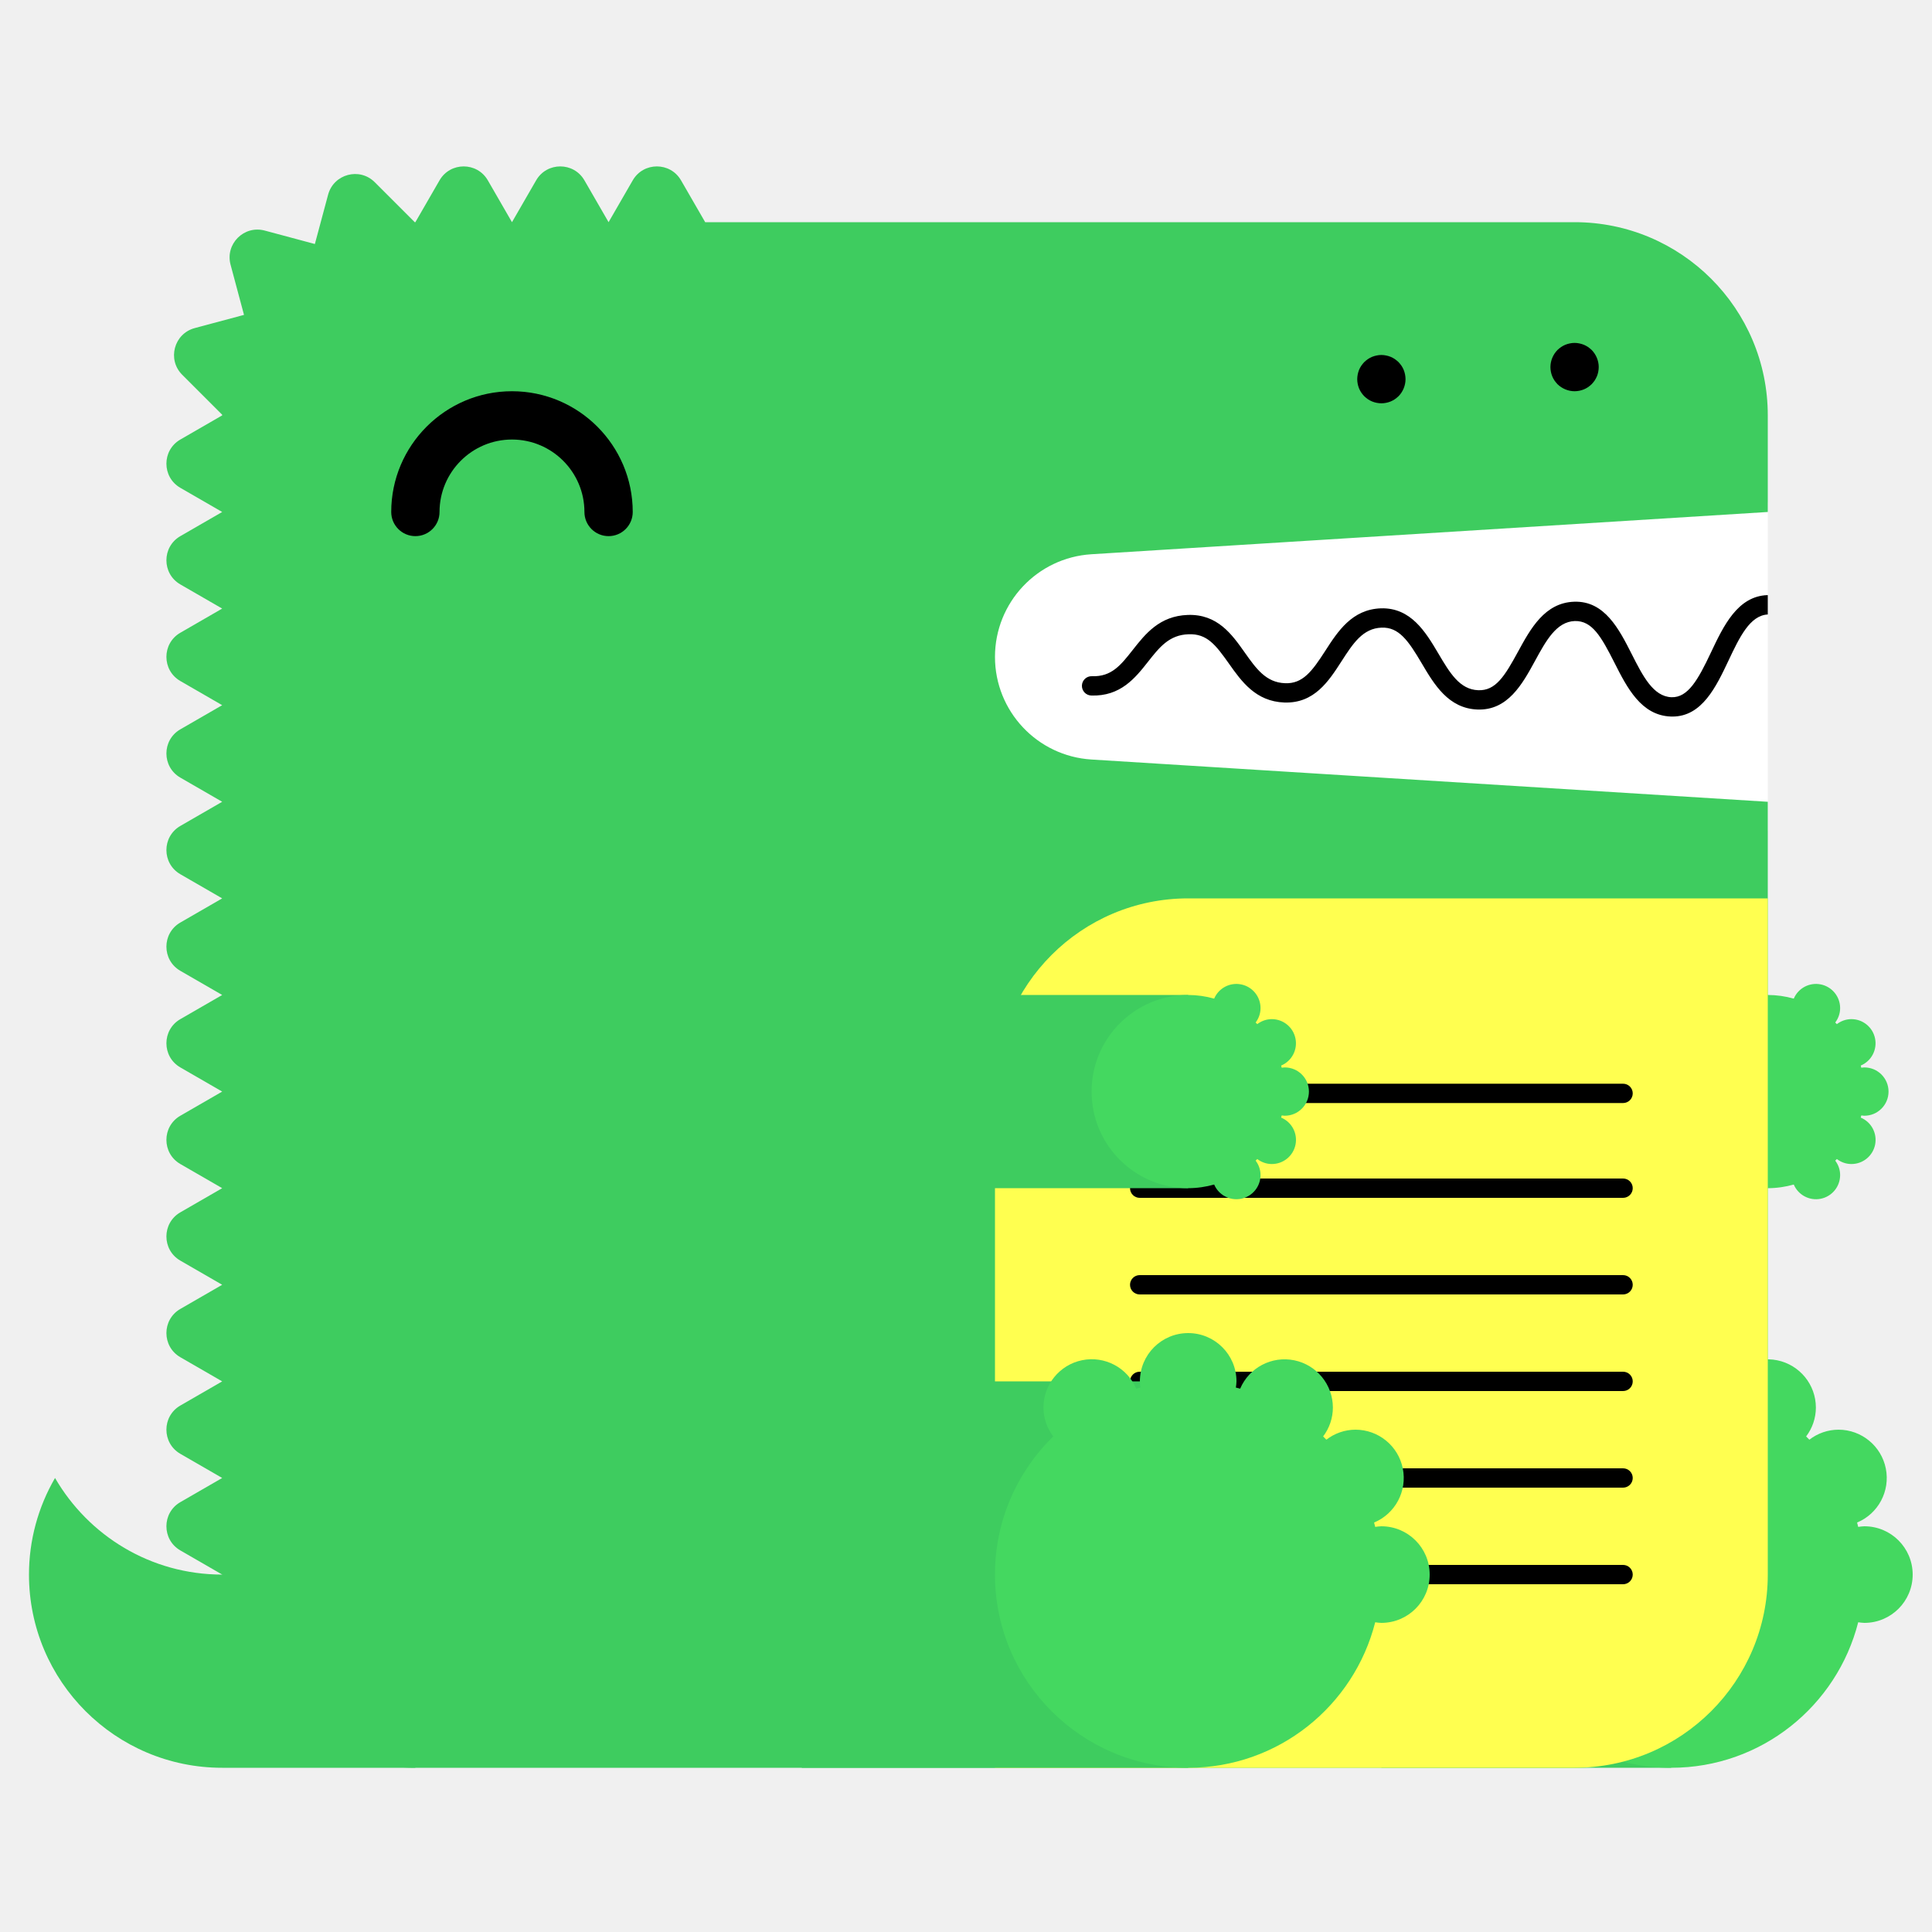
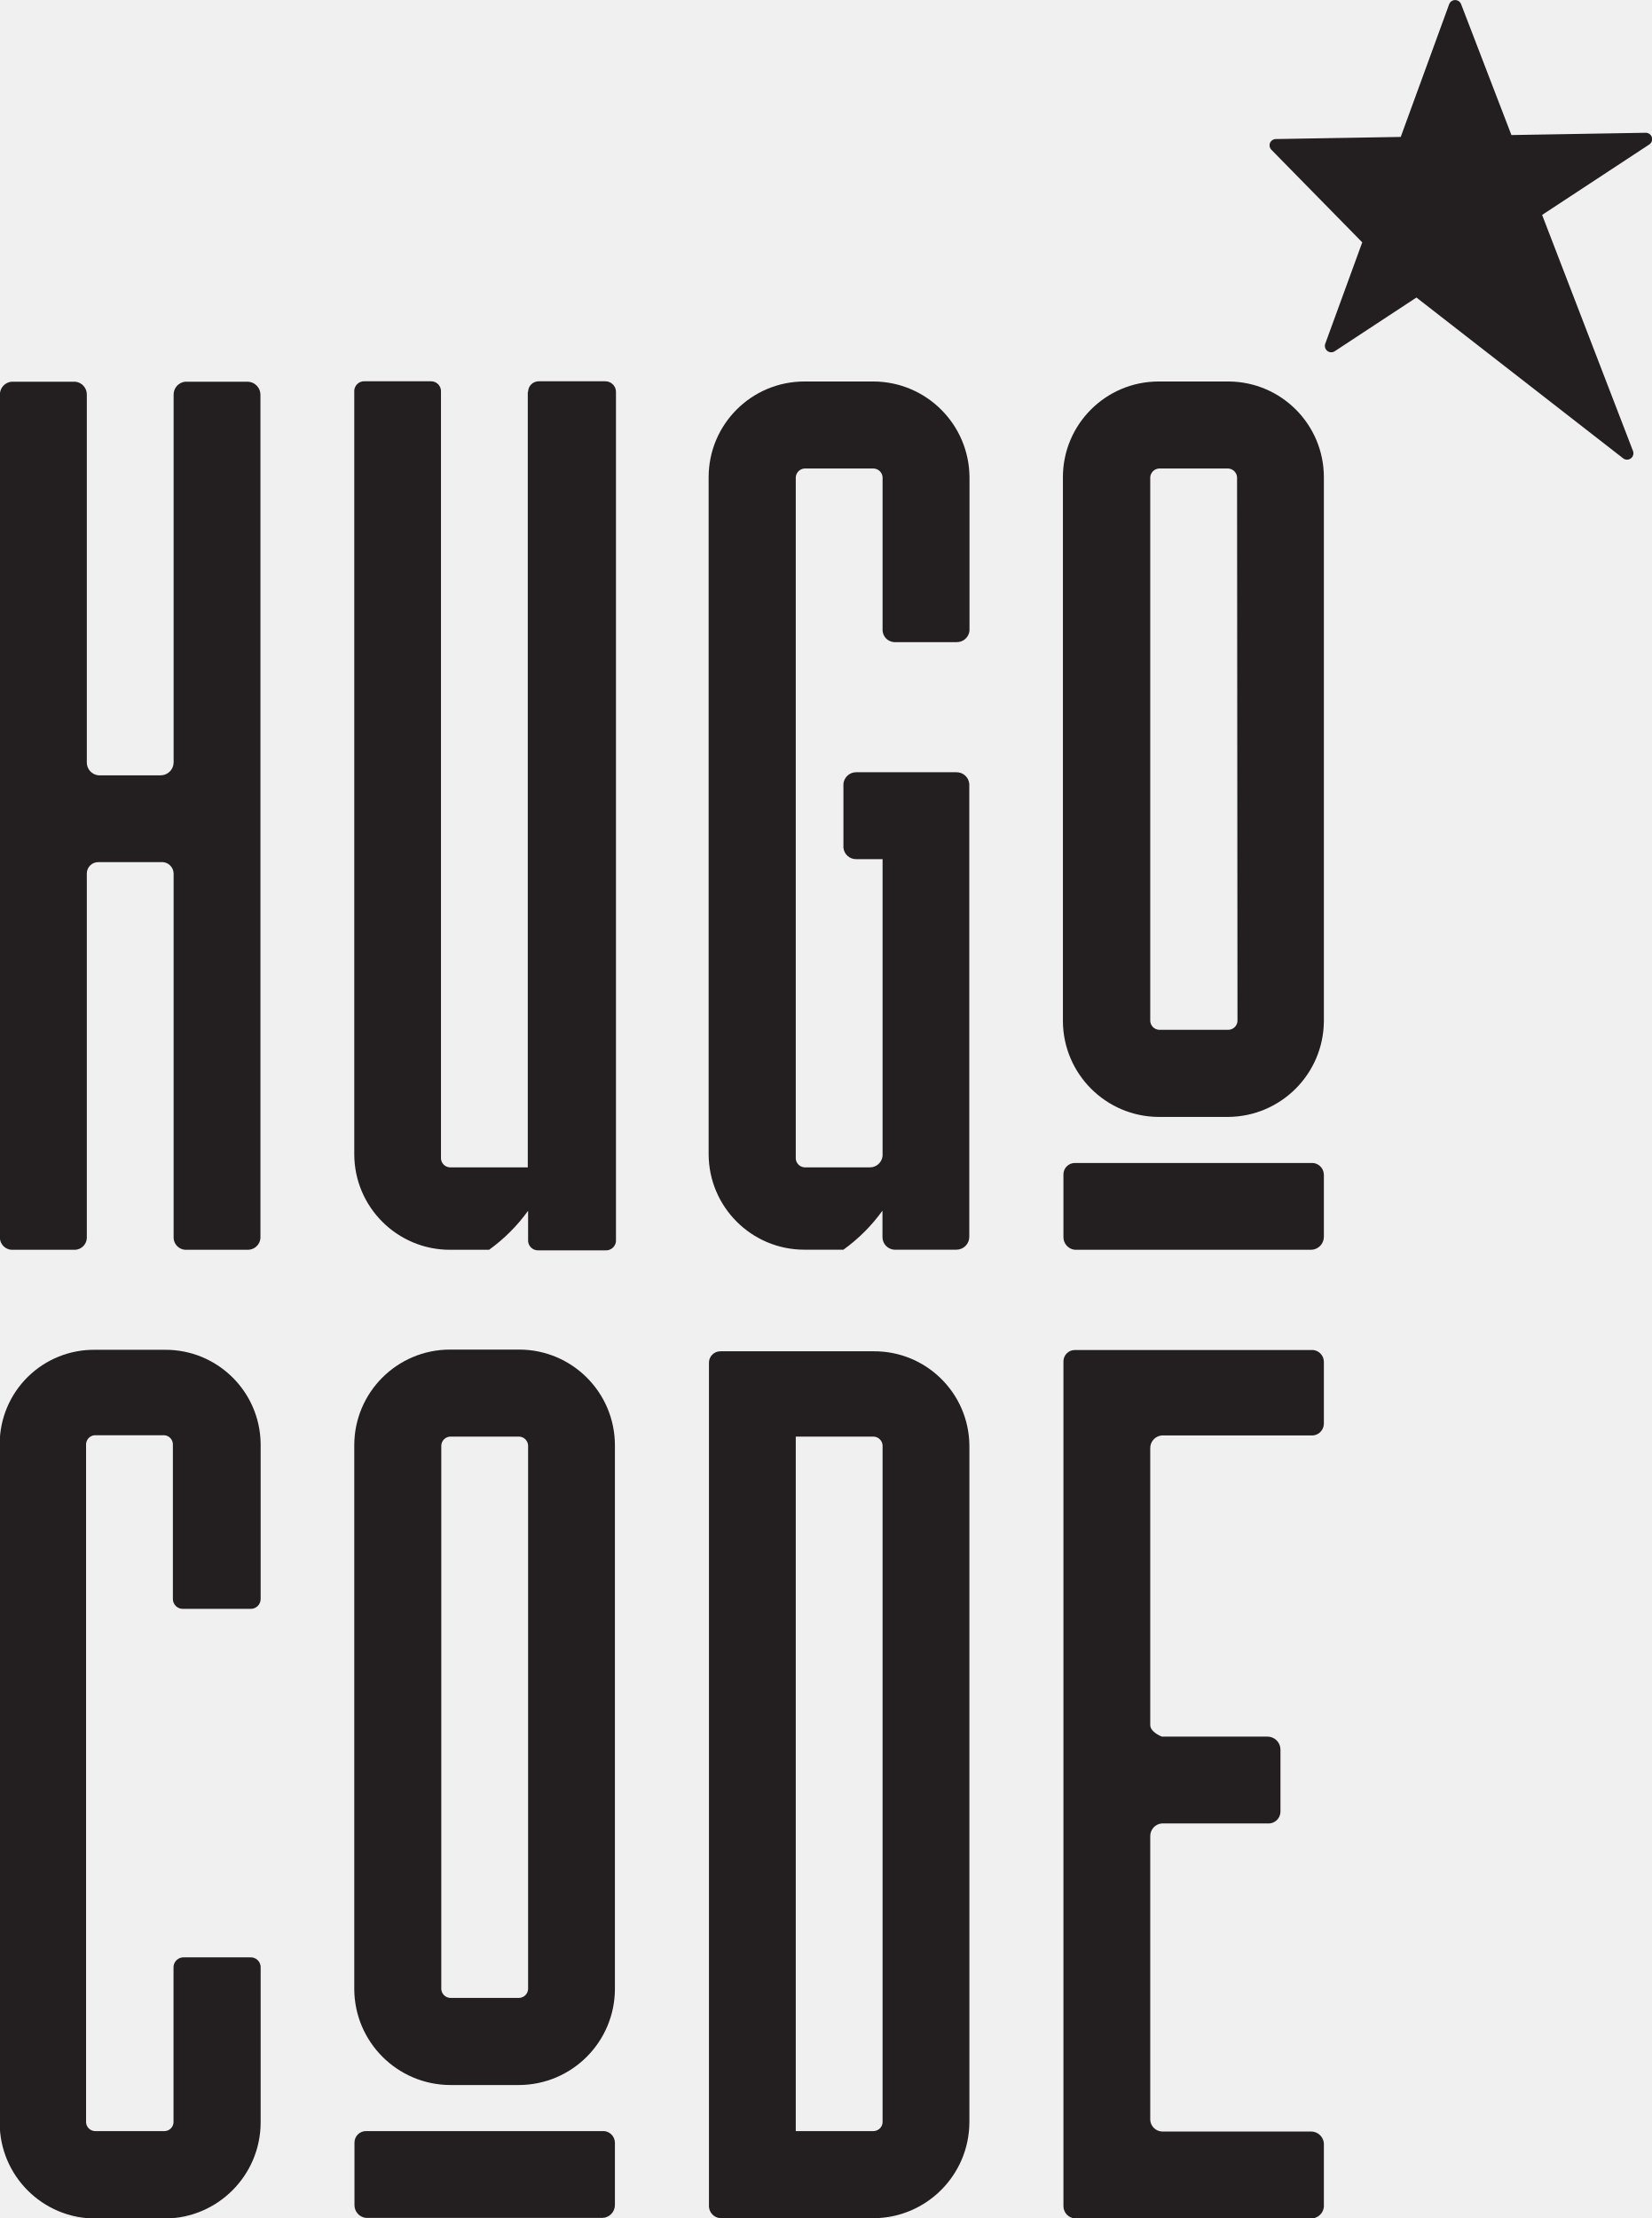
- <svg xmlns="http://www.w3.org/2000/svg" width="200" height="200" viewBox="0 0 200 200">
-   <g fill="none" fill-rule="evenodd">
-     <path fill="#FFF" d="M99 52h84v34H99z" />
-     <path d="M23 163c-7.398 0-13.843-4.027-17.303-10A19.886 19.886 0 0 0 3 163c0 11.046 8.954 20 20 20h20v-20H23z" fill="#3ECC5F" />
-     <path d="M112.98 57.376L183 53V43c0-11.046-8.954-20-20-20H73l-2.5-4.33c-1.112-1.925-3.889-1.925-5 0L63 23l-2.5-4.33c-1.111-1.925-3.889-1.925-5 0L53 23l-2.5-4.33c-1.111-1.925-3.889-1.925-5 0L43 23c-.022 0-.042.003-.065.003l-4.142-4.141c-1.57-1.571-4.252-.853-4.828 1.294l-1.369 5.104-5.192-1.392c-2.148-.575-4.111 1.389-3.535 3.536l1.39 5.193-5.102 1.367c-2.148.576-2.867 3.259-1.296 4.83l4.142 4.142c0 .021-.003.042-.003.064l-4.33 2.5c-1.925 1.111-1.925 3.889 0 5L23 53l-4.33 2.5c-1.925 1.111-1.925 3.889 0 5L23 63l-4.33 2.5c-1.925 1.111-1.925 3.889 0 5L23 73l-4.33 2.5c-1.925 1.111-1.925 3.889 0 5L23 83l-4.33 2.5c-1.925 1.111-1.925 3.889 0 5L23 93l-4.33 2.5c-1.925 1.111-1.925 3.889 0 5L23 103l-4.33 2.5c-1.925 1.111-1.925 3.889 0 5L23 113l-4.33 2.5c-1.925 1.111-1.925 3.889 0 5L23 123l-4.33 2.5c-1.925 1.111-1.925 3.889 0 5L23 133l-4.33 2.5c-1.925 1.111-1.925 3.889 0 5L23 143l-4.33 2.5c-1.925 1.111-1.925 3.889 0 5L23 153l-4.33 2.5c-1.925 1.111-1.925 3.889 0 5L23 163c0 11.046 8.954 20 20 20h120c11.046 0 20-8.954 20-20V83l-70.02-4.376A10.645 10.645 0 0 1 103 68c0-5.621 4.37-10.273 9.98-10.624" fill="#3ECC5F" />
-     <path fill="#3ECC5F" d="M143 183h30v-40h-30z" />
-     <path d="M193 158c-.219 0-.428.037-.639.064-.038-.15-.074-.301-.116-.451A5 5 0 0 0 190.32 148a4.96 4.96 0 0 0-3.016 1.036 26.531 26.531 0 0 0-.335-.336 4.955 4.955 0 0 0 1.011-2.987 5 5 0 0 0-9.599-1.959c-.148-.042-.297-.077-.445-.115.027-.211.064-.42.064-.639a5 5 0 0 0-5-5 5 5 0 0 0-5 5c0 .219.037.428.064.639-.148.038-.297.073-.445.115a4.998 4.998 0 0 0-9.599 1.959c0 1.125.384 2.151 1.011 2.987-3.717 3.632-6.031 8.693-6.031 14.3 0 11.046 8.954 20 20 20 9.339 0 17.16-6.41 19.361-15.064.211.027.42.064.639.064a5 5 0 0 0 5-5 5 5 0 0 0-5-5" fill="#44D860" />
-     <path fill="#3ECC5F" d="M153 123h30v-20h-30z" />
-     <path d="M193 115.5a2.5 2.5 0 1 0 0-5c-.109 0-.214.019-.319.032-.02-.075-.037-.15-.058-.225a2.501 2.501 0 0 0-.963-4.807c-.569 0-1.088.197-1.508.518a6.653 6.653 0 0 0-.168-.168c.314-.417.506-.931.506-1.494a2.5 2.5 0 0 0-4.8-.979A9.987 9.987 0 0 0 183 103c-5.522 0-10 4.478-10 10s4.478 10 10 10c.934 0 1.833-.138 2.69-.377a2.5 2.5 0 0 0 4.8-.979c0-.563-.192-1.077-.506-1.494.057-.055.113-.111.168-.168.42.321.939.518 1.508.518a2.5 2.5 0 0 0 .963-4.807c.021-.074.038-.15.058-.225.105.013.21.032.319.032" fill="#44D860" />
-     <path d="M63 55.5a2.5 2.5 0 0 1-2.5-2.5c0-4.136-3.364-7.5-7.5-7.5s-7.5 3.364-7.5 7.5a2.5 2.5 0 1 1-5 0c0-6.893 5.607-12.5 12.5-12.5S65.5 46.107 65.5 53a2.5 2.5 0 0 1-2.5 2.5" fill="#000" />
-     <path d="M103 183h60c11.046 0 20-8.954 20-20V93h-60c-11.046 0-20 8.954-20 20v70z" fill="#FFFF50" />
-     <path d="M168.02 124h-50.04a1 1 0 1 1 0-2h50.04a1 1 0 1 1 0 2m0 20h-50.04a1 1 0 1 1 0-2h50.04a1 1 0 1 1 0 2m0 20h-50.04a1 1 0 1 1 0-2h50.04a1 1 0 1 1 0 2m0-49.814h-50.04a1 1 0 1 1 0-2h50.04a1 1 0 1 1 0 2m0 19.814h-50.04a1 1 0 1 1 0-2h50.04a1 1 0 1 1 0 2m0 20h-50.04a1 1 0 1 1 0-2h50.04a1 1 0 1 1 0 2M183 61.611c-.012 0-.022-.006-.034-.005-3.09.105-4.552 3.196-5.842 5.923-1.346 2.85-2.387 4.703-4.093 4.647-1.889-.068-2.969-2.202-4.113-4.46-1.314-2.594-2.814-5.536-5.963-5.426-3.046.104-4.513 2.794-5.807 5.167-1.377 2.528-2.314 4.065-4.121 3.994-1.927-.07-2.951-1.805-4.136-3.813-1.321-2.236-2.848-4.75-5.936-4.664-2.994.103-4.465 2.385-5.763 4.4-1.373 2.13-2.335 3.428-4.165 3.351-1.973-.07-2.992-1.51-4.171-3.177-1.324-1.873-2.816-3.993-5.895-3.89-2.928.1-4.399 1.97-5.696 3.618-1.232 1.564-2.194 2.802-4.229 2.724a1 1 0 0 0-.072 2c3.017.101 4.545-1.8 5.872-3.487 1.177-1.496 2.193-2.787 4.193-2.855 1.926-.082 2.829 1.115 4.195 3.045 1.297 1.834 2.769 3.914 5.731 4.021 3.103.104 4.596-2.215 5.918-4.267 1.182-1.834 2.202-3.417 4.15-3.484 1.793-.067 2.769 1.35 4.145 3.681 1.297 2.197 2.766 4.686 5.787 4.796 3.125.108 4.634-2.62 5.949-5.035 1.139-2.088 2.214-4.06 4.119-4.126 1.793-.042 2.728 1.595 4.111 4.33 1.292 2.553 2.757 5.445 5.825 5.556l.169.003c3.064 0 4.518-3.075 5.805-5.794 1.139-2.41 2.217-4.68 4.067-4.773v-2z" fill="#000" />
-     <path fill="#3ECC5F" d="M83 183h40v-40H83z" />
-     <path d="M143 158c-.219 0-.428.037-.639.064-.038-.15-.074-.301-.116-.451A5 5 0 0 0 140.32 148a4.96 4.96 0 0 0-3.016 1.036 26.531 26.531 0 0 0-.335-.336 4.955 4.955 0 0 0 1.011-2.987 5 5 0 0 0-9.599-1.959c-.148-.042-.297-.077-.445-.115.027-.211.064-.42.064-.639a5 5 0 0 0-5-5 5 5 0 0 0-5 5c0 .219.037.428.064.639-.148.038-.297.073-.445.115a4.998 4.998 0 0 0-9.599 1.959c0 1.125.384 2.151 1.011 2.987-3.717 3.632-6.031 8.693-6.031 14.3 0 11.046 8.954 20 20 20 9.339 0 17.16-6.41 19.361-15.064.211.027.42.064.639.064a5 5 0 0 0 5-5 5 5 0 0 0-5-5" fill="#44D860" />
-     <path fill="#3ECC5F" d="M83 123h40v-20H83z" />
-     <path d="M133 115.5a2.5 2.5 0 1 0 0-5c-.109 0-.214.019-.319.032-.02-.075-.037-.15-.058-.225a2.501 2.501 0 0 0-.963-4.807c-.569 0-1.088.197-1.508.518a6.653 6.653 0 0 0-.168-.168c.314-.417.506-.931.506-1.494a2.5 2.5 0 0 0-4.8-.979A9.987 9.987 0 0 0 123 103c-5.522 0-10 4.478-10 10s4.478 10 10 10c.934 0 1.833-.138 2.69-.377a2.5 2.5 0 0 0 4.8-.979c0-.563-.192-1.077-.506-1.494.057-.055.113-.111.168-.168.42.321.939.518 1.508.518a2.5 2.5 0 0 0 .963-4.807c.021-.074.038-.15.058-.225.105.013.21.032.319.032" fill="#44D860" />
-     <path d="M143 41.75c-.16 0-.33-.02-.49-.05a2.52 2.52 0 0 1-.47-.14c-.15-.06-.29-.14-.431-.23-.13-.09-.259-.2-.38-.31-.109-.12-.219-.24-.309-.38s-.17-.28-.231-.43a2.619 2.619 0 0 1-.189-.96c0-.16.02-.33.05-.49.03-.16.08-.31.139-.47.061-.15.141-.29.231-.43.09-.13.2-.26.309-.38.121-.11.25-.22.38-.31.141-.09.281-.17.431-.23.149-.06.31-.11.47-.14.32-.07.65-.07.98 0 .159.03.32.08.47.14.149.06.29.14.43.23.13.09.259.2.38.31.11.12.22.25.31.38.09.14.17.28.23.43.06.16.11.31.14.47.029.16.05.33.05.49 0 .66-.271 1.31-.73 1.77-.121.11-.25.22-.38.31-.14.09-.281.17-.43.23a2.565 2.565 0 0 1-.96.19m20-1.25c-.66 0-1.3-.27-1.771-.73a3.802 3.802 0 0 1-.309-.38c-.09-.14-.17-.28-.231-.43a2.619 2.619 0 0 1-.189-.96c0-.66.27-1.3.729-1.77.121-.11.25-.22.38-.31.141-.09.281-.17.431-.23.149-.06.31-.11.47-.14.32-.07.66-.07.98 0 .159.03.32.08.47.14.149.06.29.14.43.23.13.09.259.2.38.31.459.47.73 1.11.73 1.77 0 .16-.021.33-.05.49-.03.16-.08.32-.14.47-.07.15-.14.29-.23.43-.09.13-.2.26-.31.38-.121.11-.25.22-.38.31-.14.09-.281.17-.43.23a2.565 2.565 0 0 1-.96.19" fill="#000" />
-   </g>
+ <svg xmlns="http://www.w3.org/2000/svg" id="aafdfc49-b4b4-4d19-8bdc-870b25d80905" data-name="logo1" viewBox="0 0 155.27 208.49">
+   <defs>
+     <style>.e4de5ef4-963c-499b-8977-af03624a03e6{fill:#231f20;}</style>
+   </defs>
+   <path class="e4de5ef4-963c-499b-8977-af03624a03e6" d="M119.82,177.66V143.12a1.21,1.21,0,0,1,1.09-1.23h5.85a1.22,1.22,0,0,1,1.22,1.23v79.29a1.19,1.19,0,0,1-1.22,1.08h-5.85a1.17,1.17,0,0,1-1.09-1.08V188.13a1.1,1.1,0,0,0-1.22-1.08h-5.85a1.07,1.07,0,0,0-1.09,1.08v34.28a1.16,1.16,0,0,1-1.08,1.08h-6a1.17,1.17,0,0,1-1.09-1.08V143.12a1.21,1.21,0,0,1,1.09-1.23h6a1.2,1.2,0,0,1,1.08,1.23v34.54a1.21,1.21,0,0,0,1.09,1.23h5.85A1.22,1.22,0,0,0,119.82,177.66Z" transform="translate(-103.5 -106.01)" />
+   <path class="e4de5ef4-963c-499b-8977-af03624a03e6" d="M153.14,142.85a1,1,0,0,1,1-1h6.26a1,1,0,0,1,1,1v79.69a.93.93,0,0,1-1,1h-6.26a.93.93,0,0,1-1-1v-2.72a16.15,16.15,0,0,1-3.67,3.67H145.8a9,9,0,0,1-9-9V142.85a.93.93,0,0,1,1-1H144a.93.93,0,0,1,.95,1v72.08a.88.88,0,0,0,.82.81h7.34V142.85Z" transform="translate(-103.5 -106.01)" />
+   <path class="e4de5ef4-963c-499b-8977-af03624a03e6" d="M193.4,166.37h-5.85a1.16,1.16,0,0,1-1.09-1.08V150.87a.88.88,0,0,0-.82-.82h-6.52a.88.88,0,0,0-.82.82v64.06a.88.88,0,0,0,.82.81h6.12a1.19,1.19,0,0,0,1.22-1.09V186.77H184a1.19,1.19,0,0,1-1.22-1.08v-6a1.2,1.2,0,0,1,1.22-1.09h9.39a1.2,1.2,0,0,1,1.22,1.09v42.57a1.21,1.21,0,0,1-1.22,1.22h-5.85a1.19,1.19,0,0,1-1.09-1.22v-2.45a16.15,16.15,0,0,1-3.67,3.67h-3.67a9,9,0,0,1-9-9V150.87a9,9,0,0,1,9-9h6.52a9.06,9.06,0,0,1,9,9v14.42A1.19,1.19,0,0,1,193.4,166.37Z" transform="translate(-103.5 -106.01)" />
+   <path class="e4de5ef4-963c-499b-8977-af03624a03e6" d="M227.94,150.87V202a9.06,9.06,0,0,1-9,9h-6.53a9.05,9.05,0,0,1-9-9V150.87a9,9,0,0,1,9-9H219A9,9,0,0,1,227.94,150.87Zm-23.39,64.46h22.16a1.12,1.12,0,0,1,1.23,1.09v5.85a1.22,1.22,0,0,1-1.23,1.22H204.55a1.19,1.19,0,0,1-1.09-1.22v-5.85A1.07,1.07,0,0,1,204.55,215.33Zm15.23-64.46a.88.88,0,0,0-.82-.82h-6.53a.88.88,0,0,0-.81.82V202a.88.88,0,0,0,.81.81H219a.88.88,0,0,0,.82-.81Z" transform="translate(-103.5 -106.01)" />
+   <path class="e4de5ef4-963c-499b-8977-af03624a03e6" d="M128,241.73v14.56a.93.93,0,0,1-1,.95h-6.25a.93.93,0,0,1-1-.95V241.73a.87.87,0,0,0-.81-.81h-6.53a.88.88,0,0,0-.82.81v63.79a.87.87,0,0,0,.82.81H119a.86.86,0,0,0,.81-.81V291a.94.94,0,0,1,1-1H127a.93.93,0,0,1,1,1v14.55a9.05,9.05,0,0,1-9,9h-6.53a9,9,0,0,1-9-9V241.73a8.86,8.86,0,0,1,9-8.84H119A8.94,8.94,0,0,1,128,241.73Z" transform="translate(-103.5 -106.01)" />
+   <path class="e4de5ef4-963c-499b-8977-af03624a03e6" d="M161.3,241.87V293a9.05,9.05,0,0,1-9,9H145.8a9.06,9.06,0,0,1-9-9V241.87a9,9,0,0,1,9-9h6.53A9,9,0,0,1,161.3,241.87Zm-23.39,64.46h22.17a1.11,1.11,0,0,1,1.22,1.09v5.85a1.21,1.21,0,0,1-1.22,1.22H137.91a1.2,1.2,0,0,1-1.09-1.22v-5.85A1.08,1.08,0,0,1,137.91,306.33Zm15.23-64.46a.88.88,0,0,0-.81-.82H145.8a.88.88,0,0,0-.82.82V293a.88.88,0,0,0,.82.81h6.53a.88.88,0,0,0,.81-.81Z" transform="translate(-103.5 -106.01)" />
+   <path class="e4de5ef4-963c-499b-8977-af03624a03e6" d="M194.62,241.87v63.65a9.06,9.06,0,0,1-9,9H171.23a1.16,1.16,0,0,1-1.09-1.08V234.12a1.07,1.07,0,0,1,1.09-1.09h14.41A8.94,8.94,0,0,1,194.62,241.87Zm-8.16,0a.88.88,0,0,0-.82-.82H178.3v65.28h7.34a.87.87,0,0,0,.82-.81Z" transform="translate(-103.5 -106.01)" />
+   <path class="e4de5ef4-963c-499b-8977-af03624a03e6" d="M203.46,313.41V234a1.07,1.07,0,0,1,1.09-1.09h22.16a1.12,1.12,0,0,1,1.23,1.09v5.85a1.12,1.12,0,0,1-1.23,1.09h-14a1.19,1.19,0,0,0-1.09,1.22v26c0,.68,1.09,1.09,1.09,1.09h9.92a1.22,1.22,0,0,1,1.23,1.22v5.85a1.12,1.12,0,0,1-1.23,1.09h-9.92a1.19,1.19,0,0,0-1.09,1.22v26.66a1.16,1.16,0,0,0,1.09,1.08h14a1.21,1.21,0,0,1,1.23,1.09v6a1.2,1.2,0,0,1-1.23,1.08H204.55A1.16,1.16,0,0,1,203.46,313.41Z" transform="translate(-103.5 -106.01)" />
+   <path class="e4de5ef4-963c-499b-8977-af03624a03e6" d="M228.07,138.32l11.65-31.92a.6.6,0,0,1,1.12,0l7.61,19.8L257,148.41a.6.6,0,0,1-.92.69L236.67,134l-.06-.05L223,120.08a.59.59,0,0,1,.41-1l34.78-.59a.6.6,0,0,1,.34,1.1L229,139A.6.6,0,0,1,228.07,138.32Z" transform="translate(-103.5 -106.01)" />
</svg>
